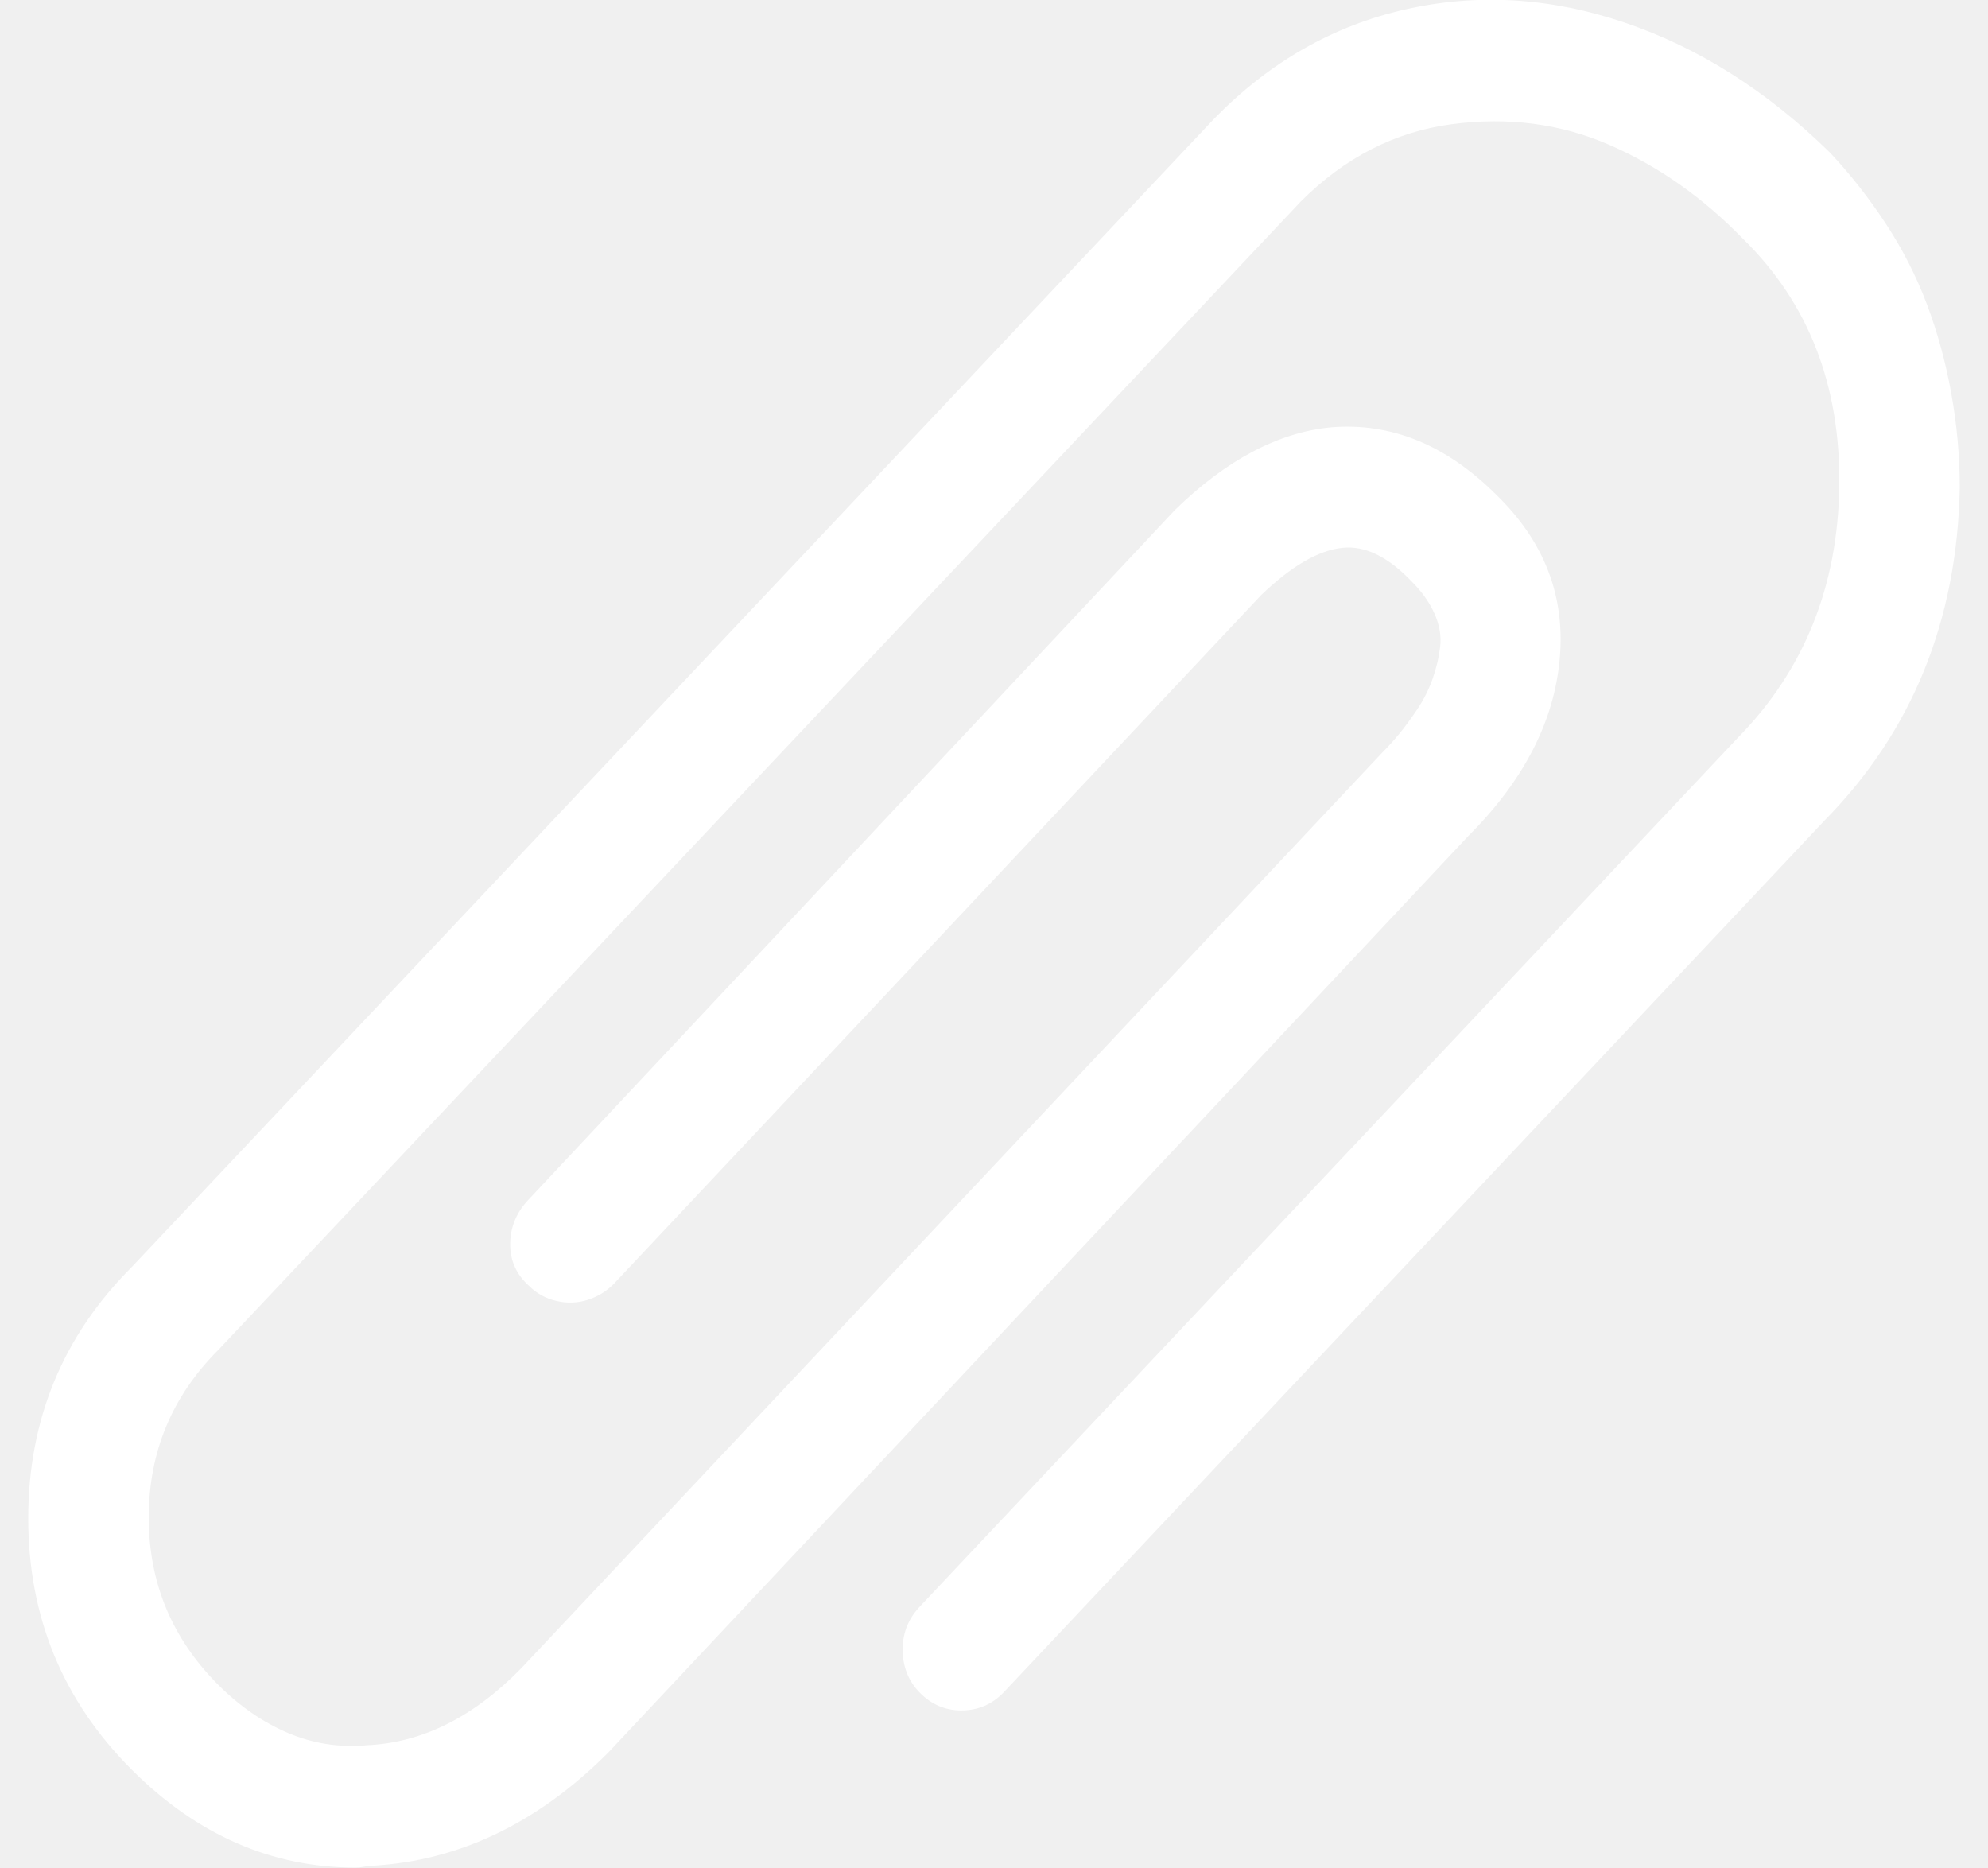
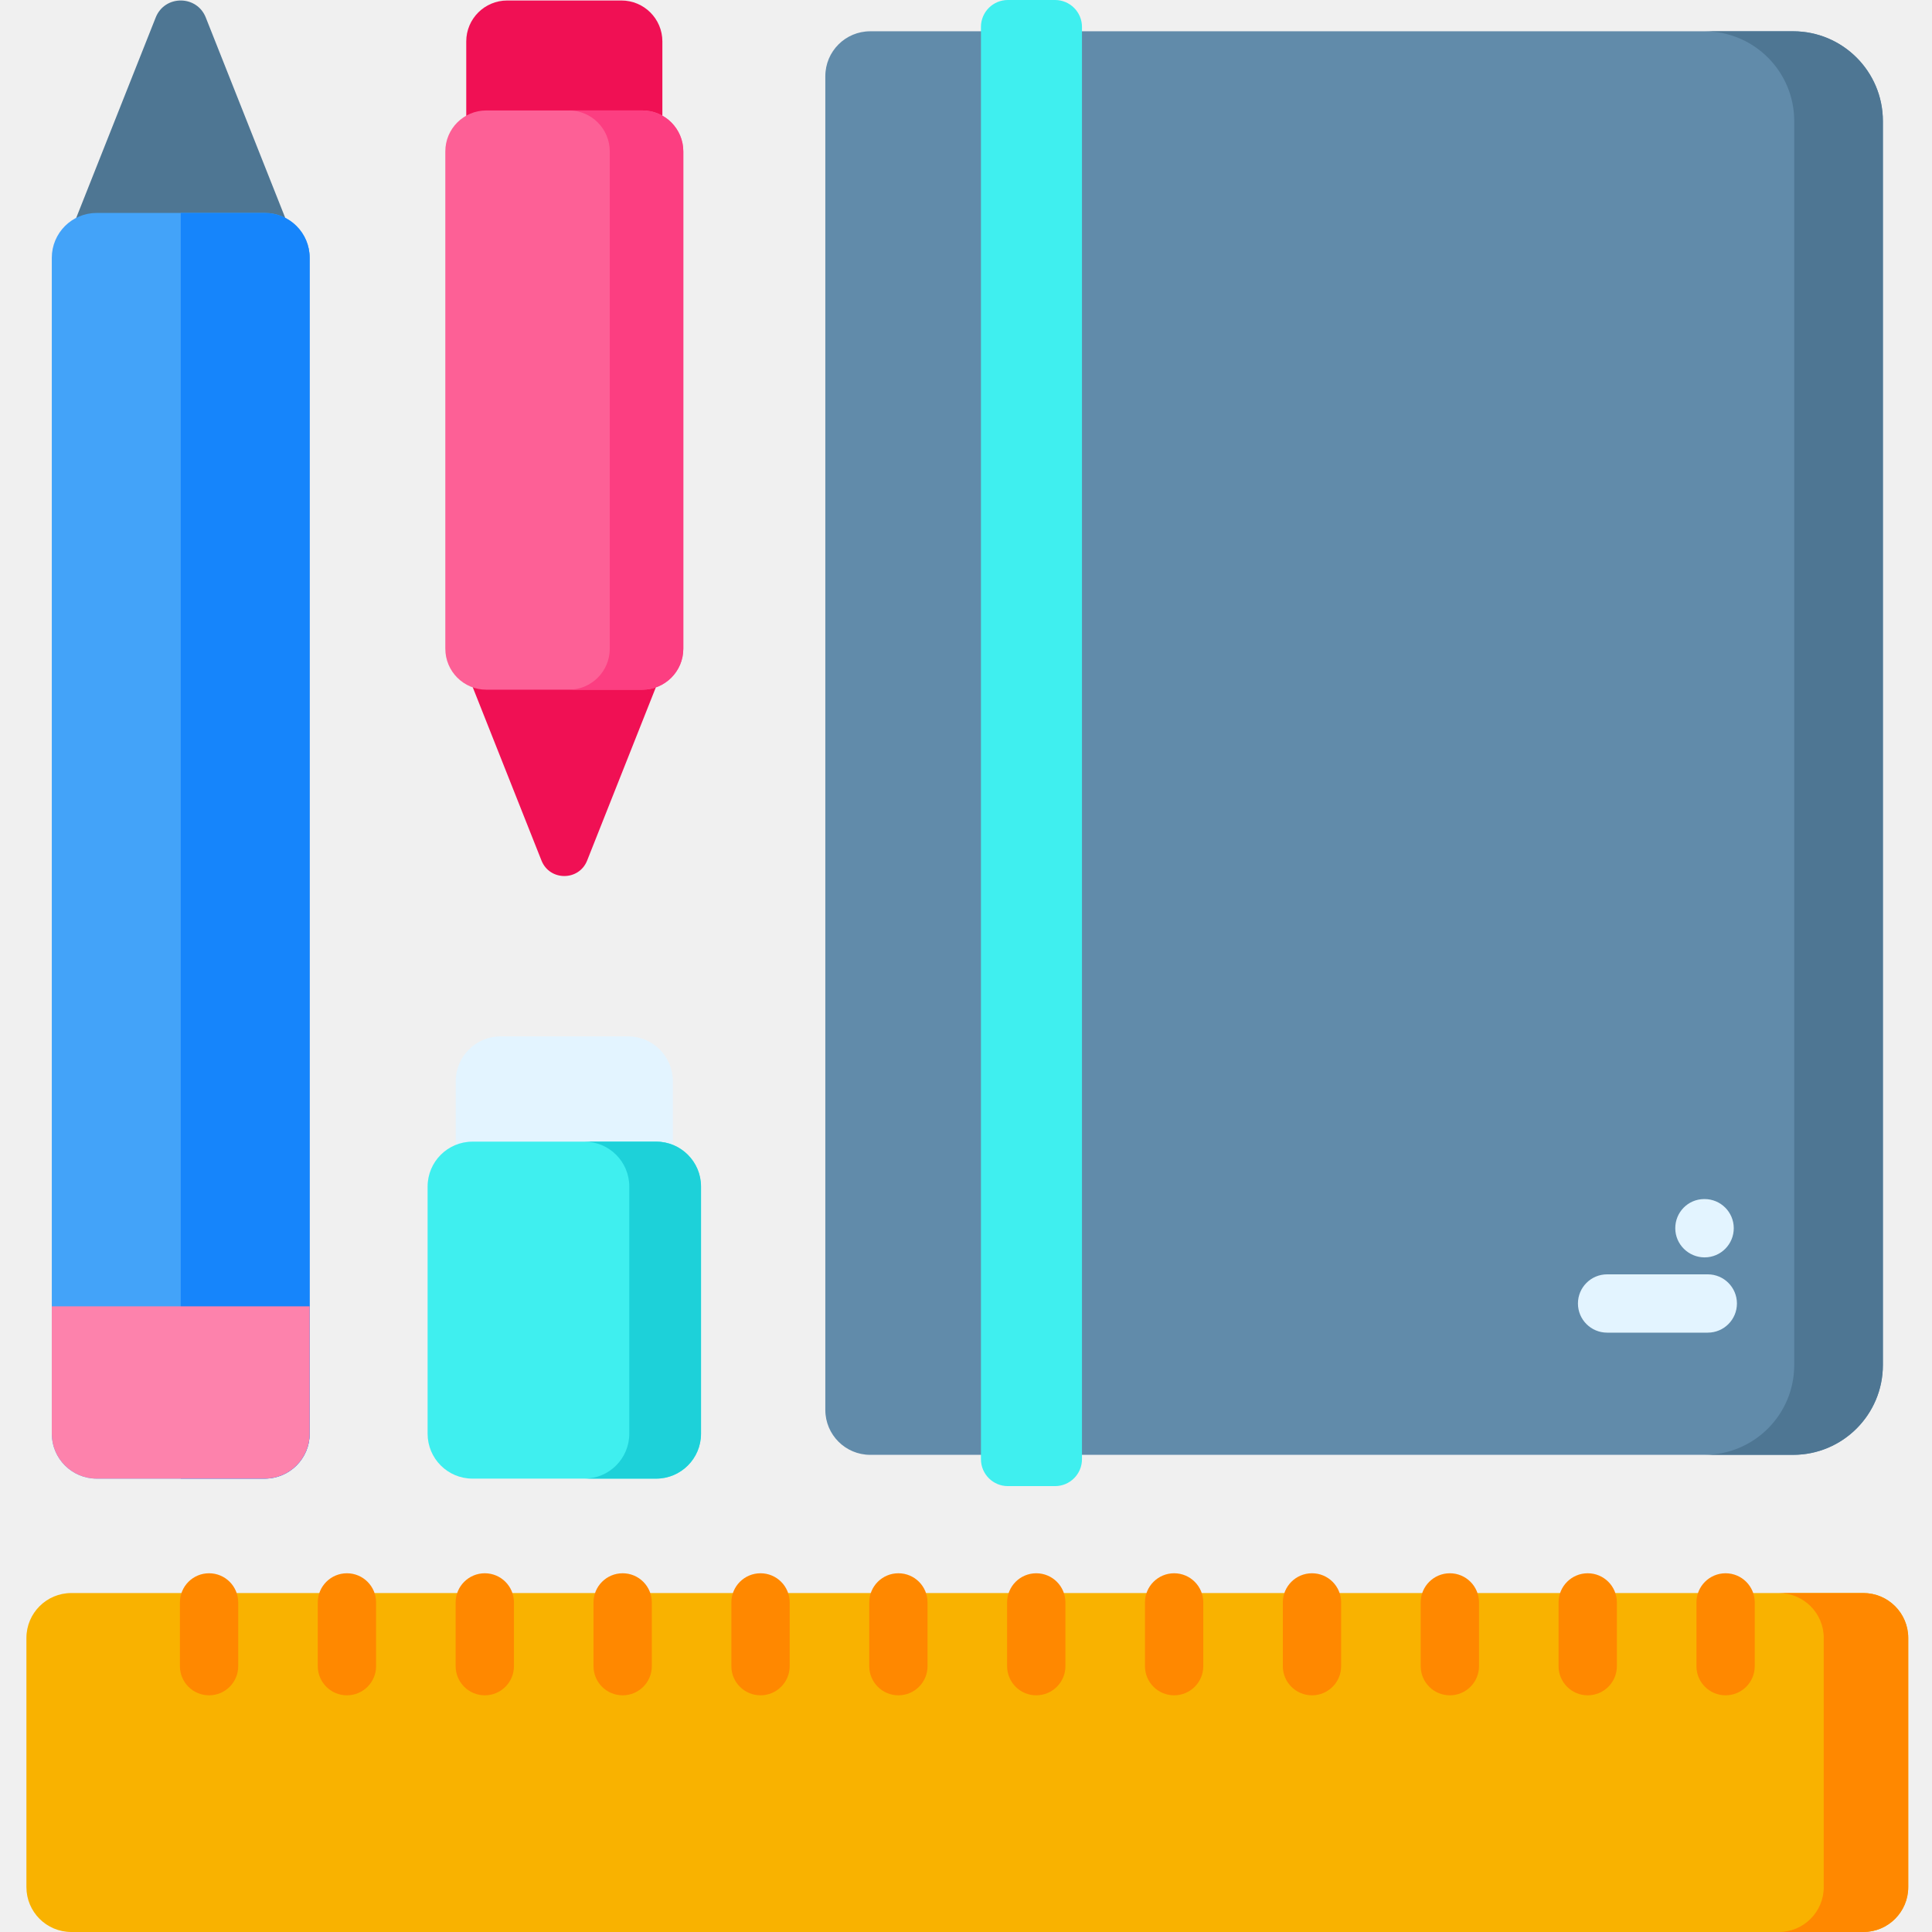
- <svg xmlns="http://www.w3.org/2000/svg" width="1056" height="992" preserveAspectRatio="xMidYMid meet" viewBox="0 0 1056 992" style="-ms-transform: rotate(360deg); -webkit-transform: rotate(360deg); transform: rotate(360deg);">
-   <path d="M189 992q-67 0-119-52q-55-55-55-133.5T70 673L645 63q44-45 101.5-58T863 12t109 69q16 17 29.5 37.5t22 43t13 47.5t4.5 50q-2 106-72 177L534 898q-9 10-22 10.5t-22.5-8.5t-10-22.5T488 854l435-462q53-54 54-134t-51-131q-32-33-71-50t-84-11t-80 41L116 717q-37 37-37 89t37 89q17 17 37 25.5t42 6.5q44-2 82-41l457-486q5-5 9.5-10.5t9.5-13t8-16t4-17t-3-17.5t-12-17q-19-20-37-18q-19 2-43 25L326 682q-6 6-14 8.5t-16.5.5t-14.5-8q-10-9-10-22t9-23l344-367q41-40 83-44q48-4 88 36q38 37 33.5 87T780 444L323 931q-56 56-125 60q-2 0-4.5.5t-4.5.5z" fill="#FFFFFF" />
-   <rect x="0" y="0" width="1056" height="992" fill="rgba(0, 0, 0, 0)" />
+ <svg xmlns="http://www.w3.org/2000/svg" height="512pt" viewBox="-7 0 512 512" width="512pt">
+   <path d="m168.535 34.625h-51.973v-23.645c0-5.992 4.859-10.848 10.852-10.848h30.27c5.996 0 10.852 4.855 10.852 10.848zm0 0" fill="#f01054" />
+   <path d="m117.012 178.926 19.484 49.121c2.176 5.48 9.934 5.48 12.105 0l19.484-49.121zm0 0" fill="#f01054" />
+   <path d="m163.234 182.773h-41.371c-5.992 0-10.848-4.859-10.848-10.852v-131.801c0-5.992 4.855-10.848 10.848-10.848h41.371c5.992 0 10.852 4.855 10.852 10.848v131.805c0 5.988-4.859 10.848-10.852 10.848zm0 0" fill="#fd6096" />
+   <path d="m174.082 40.121v131.801c0 5.988-4.852 10.852-10.852 10.852h-19.488c5.988 0 10.852-4.863 10.852-10.852v-131.801c0-5.988-4.863-10.852-10.852-10.852h19.488c6 0 10.852 4.863 10.852 10.852zm0 0" fill="#fc3e81" />
+   <path d="m68.895 58.5-21.363-53.863c-2.383-6.008-10.887-6.008-13.27 0l-21.367 53.863zm0 0" fill="#4e7693" />
+   <path d="m75.066 68.324v311.629c0 6.566-5.32 11.898-11.898 11.898h-44.543c-6.578 0-11.898-5.332-11.898-11.898v-311.629c0-6.578 5.32-11.895 11.898-11.895h44.543c6.578 0 11.898 5.316 11.898 11.895zm0 0" fill="#43a3f9" />
+   <path d="m75.066 68.324v311.629c0 6.566-5.32 11.898-11.898 11.898h-22.27v-335.422h22.27c6.578 0 11.898 5.316 11.898 11.895zm0 0" fill="#1685fb" />
+   <path d="m75.062 346.195v33.754c0 6.566-5.316 11.898-11.895 11.898h-44.547c-6.578 0-11.895-5.332-11.895-11.898v-33.754zm0 0" fill="#fd82ac" />
+   <path d="m171.324 354.367h-57.551v-67.824c0-6.57 5.328-11.895 11.898-11.895h33.754c6.57 0 11.895 5.324 11.895 11.895v67.824zm0 0" fill="#e3f4ff" />
+   <path d="m166.883 391.852h-48.664c-6.574 0-11.898-5.328-11.898-11.898v-65.512c0-6.57 5.328-11.895 11.898-11.895h48.664c6.57 0 11.895 5.324 11.895 11.895v65.512c0 6.57-5.324 11.898-11.895 11.898zm0 0" fill="#3fefef" />
+   <path d="m178.773 314.441v65.508c0 6.574-5.324 11.902-11.887 11.902h-19.02c6.574 0 11.902-5.328 11.902-11.902v-65.508c0-6.574-5.328-11.898-11.902-11.898h19.02c6.562 0 11.887 5.328 11.887 11.898zm0 0" fill="#1dd1d9" />
+   <path d="m468.188 385.547h-244.57c-6.57 0-11.898-5.328-11.898-11.898v-353.461c0-6.57 5.328-11.898 11.898-11.898h244.57c13.141 0 23.793 10.656 23.793 23.797v329.664c0 13.141-10.652 23.797-23.793 23.797zm0 0" fill="#618baa" />
+   <path d="m491.984 32.086v329.66c0 13.148-10.66 23.797-23.797 23.797h-23.496c13.148 0 23.797-10.648 23.797-23.797v-329.66c0-13.148-10.648-23.797-23.797-23.797h23.496c13.137 0 23.797 10.648 23.797 23.797zm0 0" fill="#4e7693" />
+   <path d="m272.598 393.836h-12.5c-3.941 0-7.137-3.195-7.137-7.141v-379.559c0-3.941 3.195-7.137 7.137-7.137h12.5c3.941 0 7.137 3.195 7.137 7.137v379.559c0 3.945-3.195 7.141-7.137 7.141zm0 0" fill="#3fefef" />
+   <path d="m445.578 353.164h-26.68c-4.266 0-7.727-3.457-7.727-7.723 0-4.27 3.461-7.727 7.727-7.727h26.68c4.266 0 7.727 3.457 7.727 7.727 0 4.266-3.461 7.723-7.727 7.723zm0 0" fill="#e3f4ff" />
+   <path d="m444.738 333.219c-4.25 0-7.75-3.434-7.773-7.688-.023-4.266 3.371-7.742 7.637-7.766h.094.043c4.246 0 7.703 3.43 7.727 7.684.023 4.27-3.418 7.746-7.684 7.77-.016 0-.031 0-.043 0zm0 0" fill="#e3f4ff" />
+   <path d="m486.805 512h-474.906c-6.574 0-11.898-5.328-11.898-11.898v-66.031c0-6.57 5.328-11.898 11.898-11.898h474.906c6.57 0 11.898 5.328 11.898 11.898v66.031c0 6.57-5.328 11.898-11.898 11.898zm0 0" fill="#f9b200" />
+   <g fill="#f80">
+     <path d="m498.703 434.074v66.027c0 6.57-5.328 11.898-11.895 11.898h-22.395c6.57 0 11.898-5.328 11.898-11.898v-66.027c0-6.578-5.328-11.895-11.898-11.895h22.395c6.566 0 11.895 5.316 11.895 11.895zm0 0" />
+     <path d="m48.402 449.277c-4.266 0-7.723-3.457-7.723-7.727v-16.891c0-4.27 3.457-7.727 7.723-7.727 4.27 0 7.727 3.457 7.727 7.727v16.891c.004 4.266-3.457 7.727-7.727 7.727zm0 0" />
+     <path d="m84.941 449.277c-4.27 0-7.727-3.457-7.727-7.727v-16.891c0-4.27 3.461-7.727 7.727-7.727s7.727 3.457 7.727 7.727v16.891c0 4.266-3.461 7.727-7.727 7.727zm0 0" />
+     <path d="m121.477 449.277c-4.266 0-7.727-3.457-7.727-7.727v-16.891c0-4.27 3.461-7.727 7.727-7.727 4.27 0 7.727 3.457 7.727 7.727v16.891c0 4.266-3.461 7.727-7.727 7.727zm0 0" />
+     <path d="m158.012 449.277c-4.27 0-7.727-3.457-7.727-7.727v-16.891c0-4.27 3.461-7.727 7.727-7.727s7.727 3.457 7.727 7.727v16.891c0 4.266-3.457 7.727-7.727 7.727zm0 0" />
+     <path d="m194.547 449.277c-4.266 0-7.727-3.457-7.727-7.727v-16.891c0-4.27 3.461-7.727 7.727-7.727 4.27 0 7.727 3.457 7.727 7.727v16.891c0 4.266-3.457 7.727-7.727 7.727zm0 0" />
+     <path d="m231.086 449.277c-4.27 0-7.727-3.457-7.727-7.727v-16.891c0-4.27 3.457-7.727 7.727-7.727 4.266 0 7.723 3.457 7.723 7.727v16.891c.004 4.266-3.457 7.727-7.723 7.727zm0 0" />
+     <path d="m267.621 449.277c-4.27 0-7.727-3.457-7.727-7.727v-16.891c0-4.27 3.457-7.727 7.727-7.727 4.266 0 7.727 3.457 7.727 7.727v16.891c0 4.266-3.461 7.727-7.727 7.727zm0 0" />
+     <path d="m304.156 449.277c-4.27 0-7.727-3.457-7.727-7.727v-16.891c0-4.27 3.461-7.727 7.727-7.727s7.727 3.457 7.727 7.727v16.891c0 4.266-3.461 7.727-7.727 7.727zm0 0" />
+     <path d="m340.691 449.277c-4.266 0-7.727-3.457-7.727-7.727v-16.891c0-4.27 3.461-7.727 7.727-7.727 4.27 0 7.727 3.457 7.727 7.727v16.891c0 4.266-3.457 7.727-7.727 7.727zm0 0" />
+     <path d="m377.227 449.277c-4.266 0-7.727-3.457-7.727-7.727v-16.891c0-4.27 3.461-7.727 7.727-7.727 4.266 0 7.727 3.457 7.727 7.727v16.891c0 4.266-3.457 7.727-7.727 7.727zm0 0" />
+     <path d="m413.762 449.277c-4.266 0-7.727-3.457-7.727-7.727v-16.891c0-4.27 3.461-7.727 7.727-7.727 4.27 0 7.727 3.457 7.727 7.727v16.891c0 4.266-3.457 7.727-7.727 7.727zm0 0" />
+     <path d="m450.301 449.277c-4.27 0-7.727-3.457-7.727-7.727v-16.891c0-4.27 3.457-7.727 7.727-7.727 4.266 0 7.727 3.457 7.727 7.727v16.891c0 4.266-3.461 7.727-7.727 7.727zm0 0" />
+   </g>
</svg>
